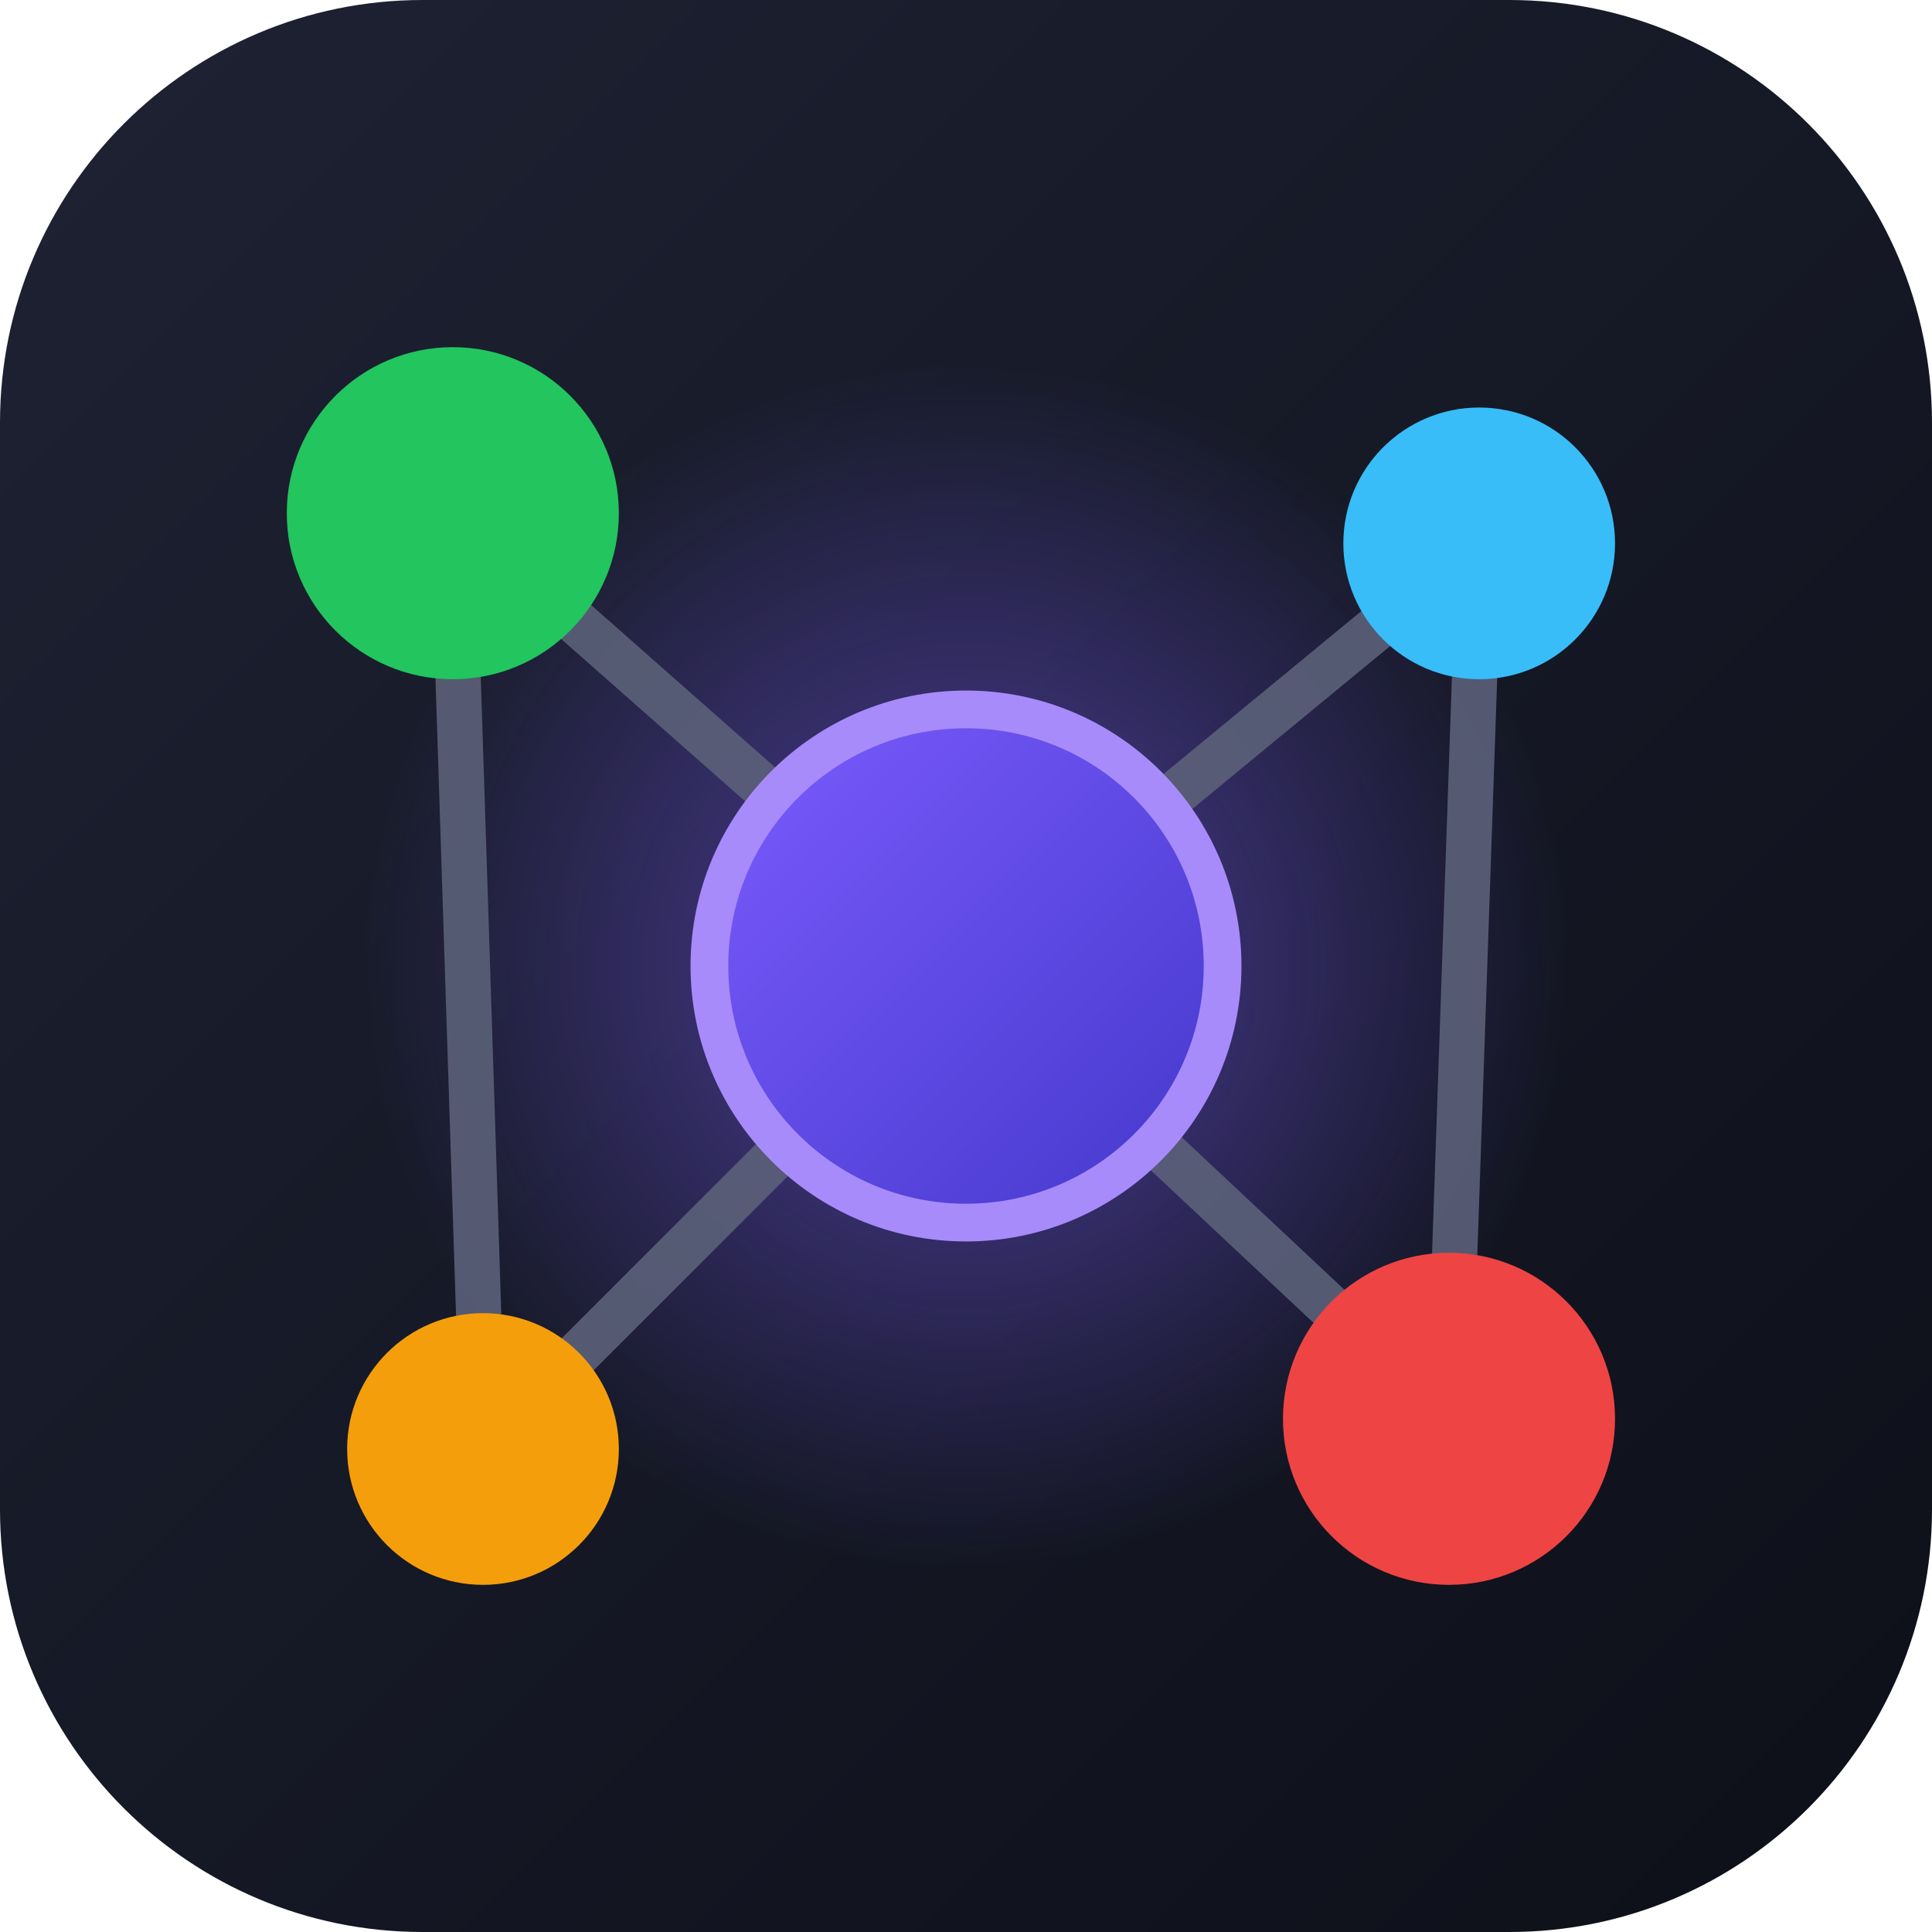
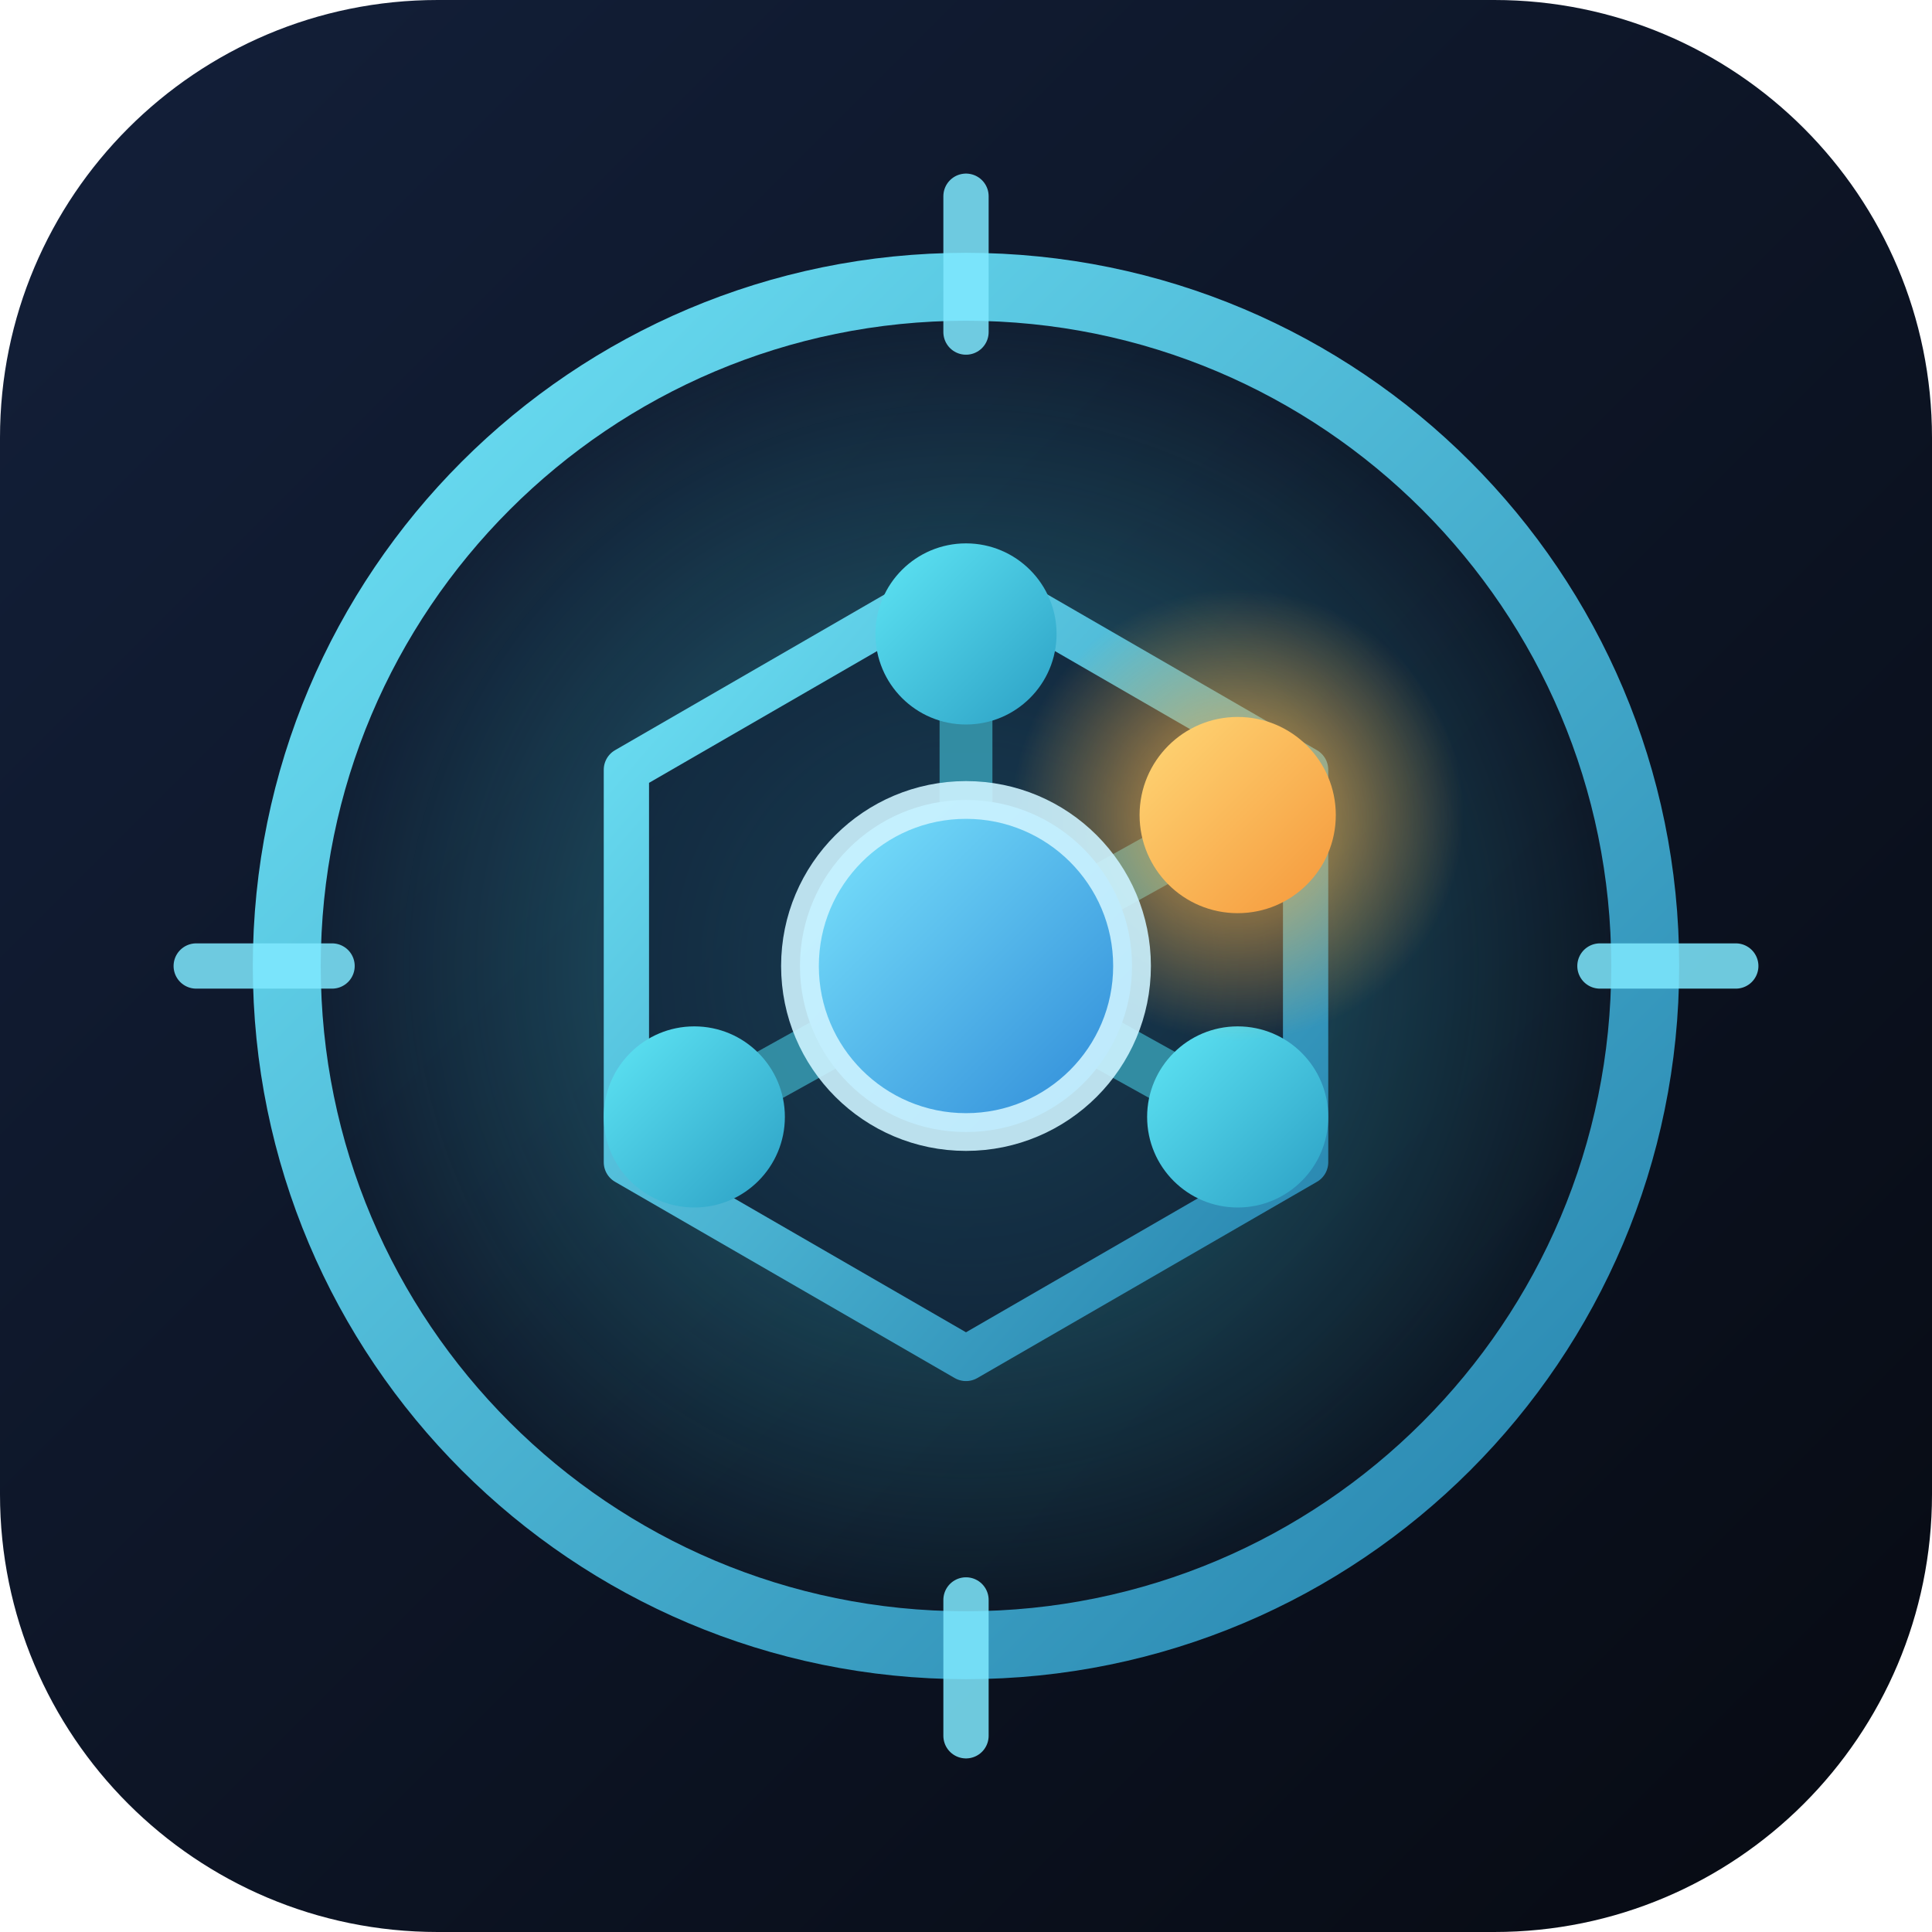
<svg xmlns="http://www.w3.org/2000/svg" width="128" height="128" viewBox="0 0 128 128">
  <defs>
    <linearGradient id="bg" x1="0" y1="0" x2="1" y2="1">
-       <stop offset="0" stop-color="#1e2233" />
-       <stop offset="1" stop-color="#0d0f18" />
+       <stop offset="0" stop-color="#13203a" />
+       <stop offset="1" stop-color="#070a12" />
+     </linearGradient>
+     <linearGradient id="node" x1="0" y1="0" x2="1" y2="1">
+       <stop offset="0" stop-color="#5fe6f5" />
+       <stop offset="1" stop-color="#2b9fc4" />
    </linearGradient>
    <linearGradient id="hub" x1="0" y1="0" x2="1" y2="1">
-       <stop offset="0" stop-color="#7c5cff" />
-       <stop offset="1" stop-color="#4338ca" />
+       <stop offset="0" stop-color="#7fe9ff" />
+       <stop offset="1" stop-color="#2b86d6" />
    </linearGradient>
-     <radialGradient id="glow" cx="0.5" cy="0.5" r="0.5">
-       <stop offset="0" stop-color="#7c5cff" stop-opacity="0.55" />
-       <stop offset="1" stop-color="#7c5cff" stop-opacity="0" />
+     <linearGradient id="lens" x1="0" y1="0" x2="1" y2="1">
+       <stop offset="0" stop-color="#6fe4f7" />
+       <stop offset="1" stop-color="#2480ab" />
+     </linearGradient>
+     <linearGradient id="spark" x1="0" y1="0" x2="1" y2="1">
+       <stop offset="0" stop-color="#ffd877" />
+       <stop offset="1" stop-color="#f5973a" />
+     </linearGradient>
+     <radialGradient id="sparkGlow" cx="0.5" cy="0.5" r="0.5">
+       <stop offset="0" stop-color="#ffb347" stop-opacity="0.85" />
+       <stop offset="1" stop-color="#ffb347" stop-opacity="0" />
+     </radialGradient>
+     <radialGradient id="irisGlow" cx="0.5" cy="0.5" r="0.5">
+       <stop offset="0" stop-color="#3ec2d6" stop-opacity="0.5" />
+       <stop offset="1" stop-color="#3ec2d6" stop-opacity="0" />
    </radialGradient>
  </defs>
-   <rect x="0" y="0" width="128" height="128" rx="28" fill="url(#bg)" />
-   <circle cx="64" cy="64" r="40" fill="url(#glow)" />
-   <g stroke="#5b6079" stroke-width="3" stroke-linecap="round" opacity="0.9">
-     <line x1="64" y1="64" x2="30" y2="34" />
-     <line x1="64" y1="64" x2="98" y2="36" />
-     <line x1="64" y1="64" x2="32" y2="96" />
-     <line x1="64" y1="64" x2="96" y2="94" />
-     <line x1="30" y1="34" x2="32" y2="96" />
-     <line x1="98" y1="36" x2="96" y2="94" />
+   <rect x="0" y="0" width="128" height="128" rx="29" fill="url(#bg)" />
+   <circle cx="64" cy="64" r="46" fill="url(#irisGlow)" />
+   <circle cx="64" cy="64" r="45" fill="none" stroke="url(#lens)" stroke-width="4.5" />
+   <g stroke="#7fe9ff" stroke-width="3" stroke-linecap="round" opacity="0.85">
+     <line x1="64" y1="13" x2="64" y2="22" />
+     <line x1="64" y1="106" x2="64" y2="115" />
+     <line x1="13" y1="64" x2="22" y2="64" />
+     <line x1="106" y1="64" x2="115" y2="64" />
+   </g>
+   <polygon points="64,38 86.5,51 86.5,77 64,90 41.5,77 41.5,51" fill="#0d1830" fill-opacity="0.55" stroke="url(#lens)" stroke-width="3" stroke-linejoin="round" />
+   <g stroke="#46c8e0" stroke-width="3.5" stroke-linecap="round" fill="none" opacity="0.6">
+     <line x1="64" y1="64" x2="64" y2="42" />
+     <line x1="64" y1="64" x2="46" y2="74" />
+     <line x1="64" y1="64" x2="82" y2="74" />
+     <line x1="64" y1="64" x2="82" y2="54" />
  </g>
  <g>
-     <circle cx="30" cy="34" r="11" fill="#22c55e" />
-     <circle cx="98" cy="36" r="9" fill="#38bdf8" />
-     <circle cx="32" cy="96" r="9" fill="#f59e0b" />
-     <circle cx="96" cy="94" r="11" fill="#ef4444" />
-     <circle cx="64" cy="64" r="17" fill="url(#hub)" />
-     <circle cx="64" cy="64" r="17" fill="none" stroke="#a78bfa" stroke-width="2.5" />
+     <circle cx="64" cy="42" r="6" fill="url(#node)" />
+     <circle cx="46" cy="74" r="6" fill="url(#node)" />
+     <circle cx="82" cy="74" r="6" fill="url(#node)" />
+     <circle cx="82" cy="54" r="15" fill="url(#sparkGlow)" />
+     <circle cx="82" cy="54" r="6.5" fill="url(#spark)" />
+     <circle cx="64" cy="64" r="11" fill="url(#hub)" />
+     <circle cx="64" cy="64" r="11" fill="none" stroke="#cdf3ff" stroke-width="2.5" opacity="0.9" />
  </g>
</svg>
